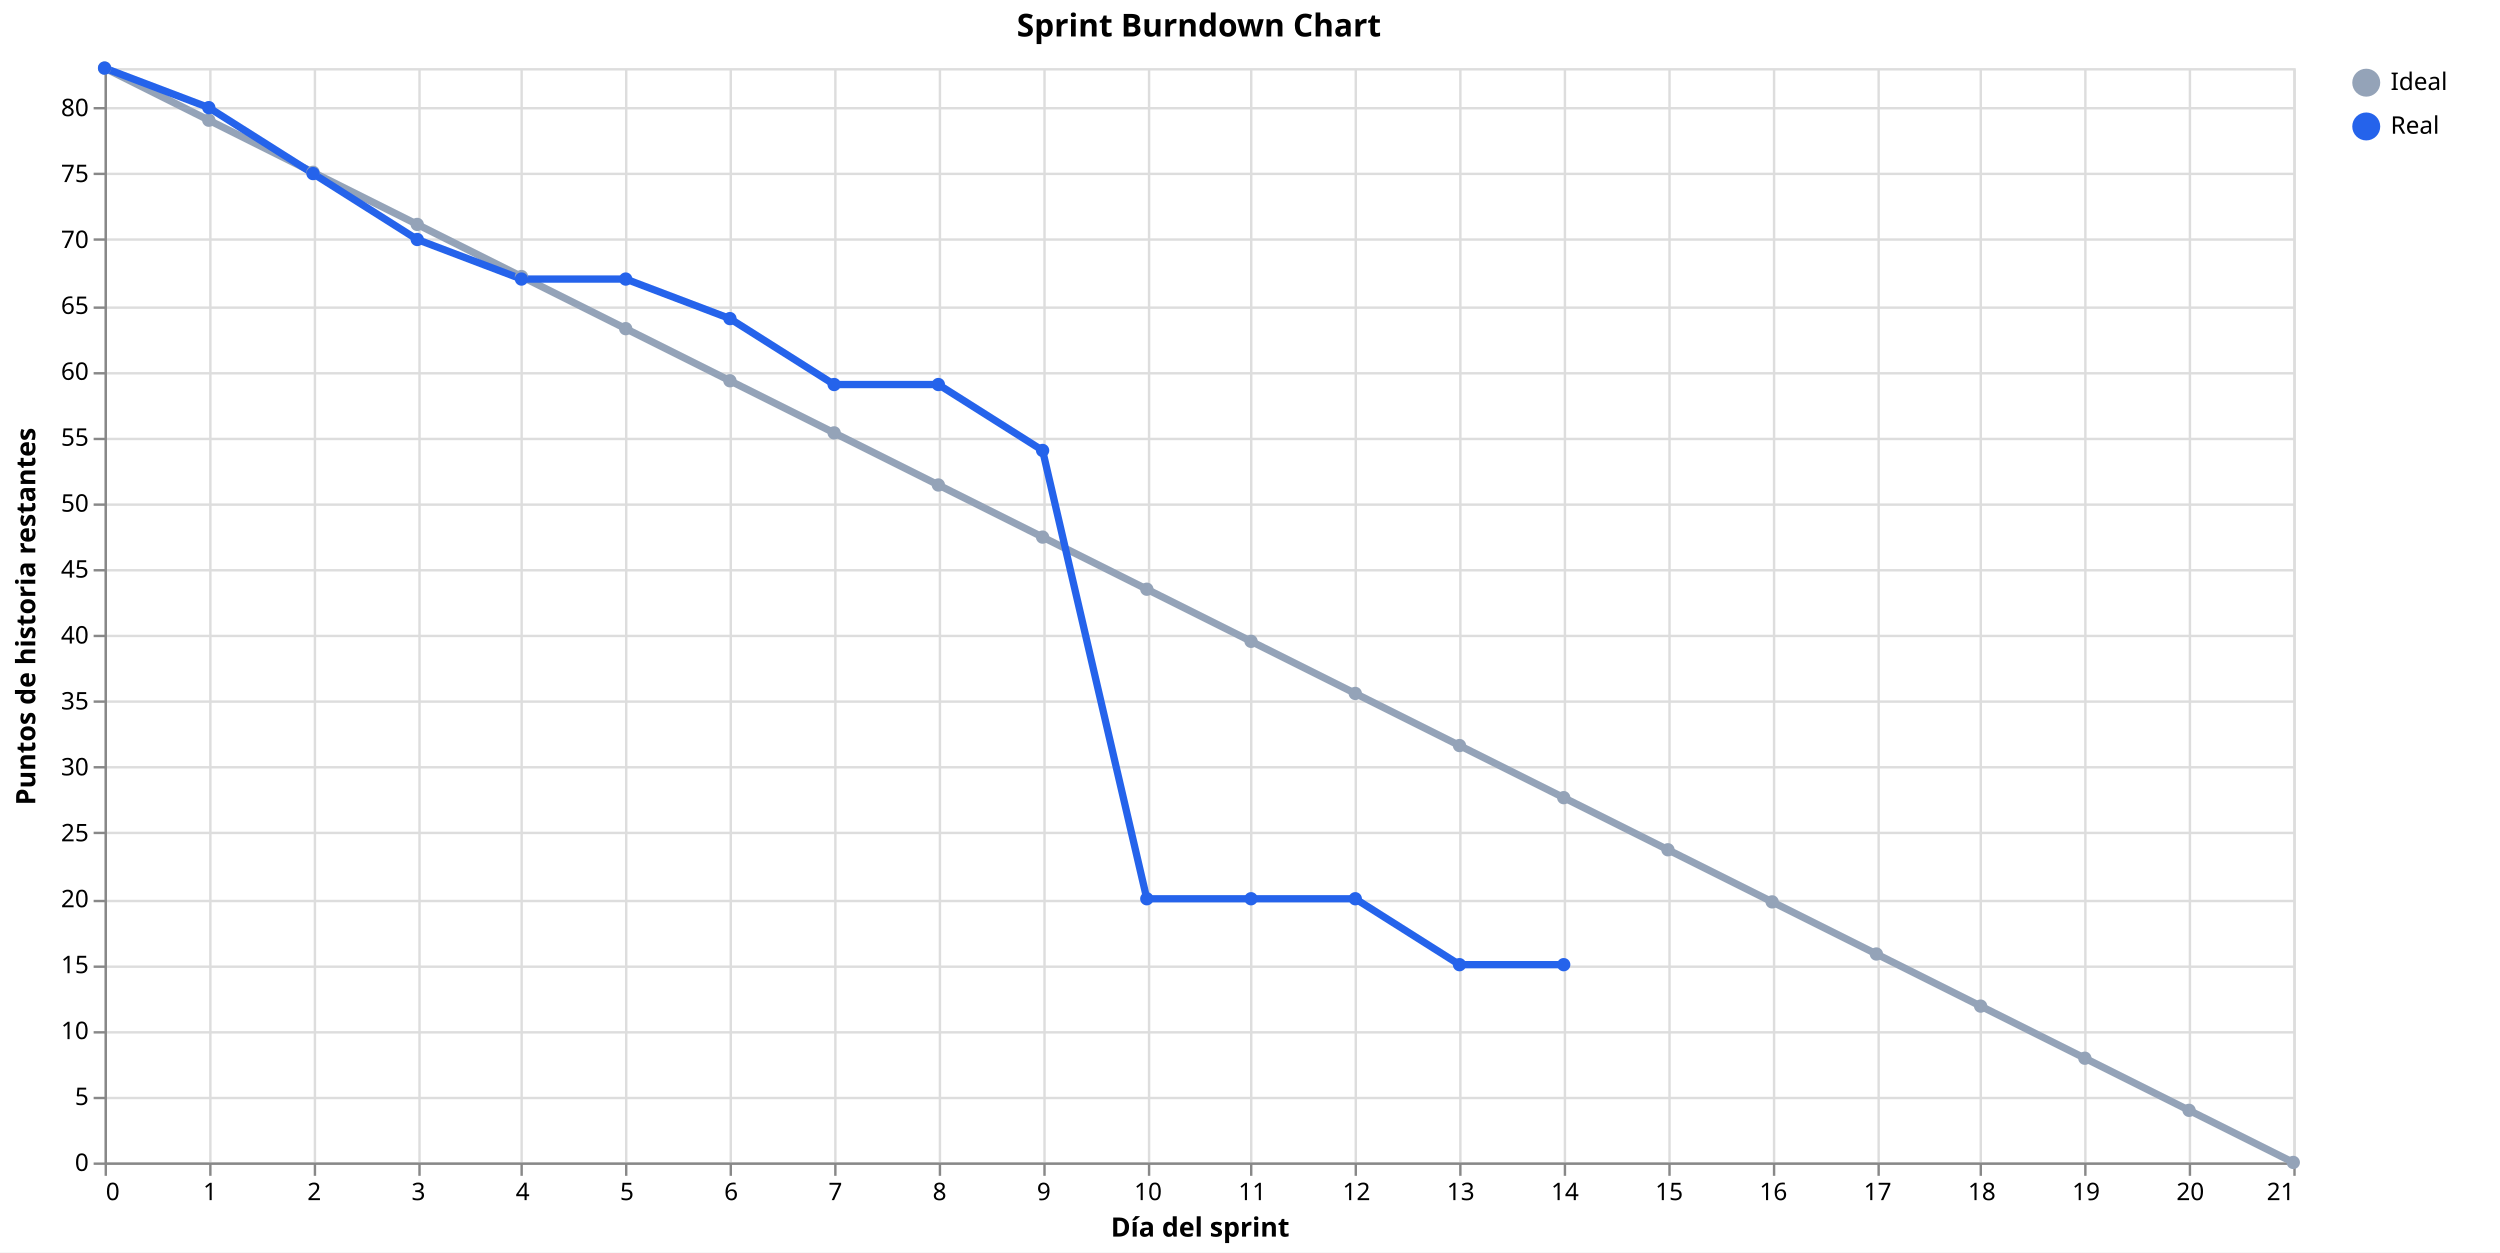
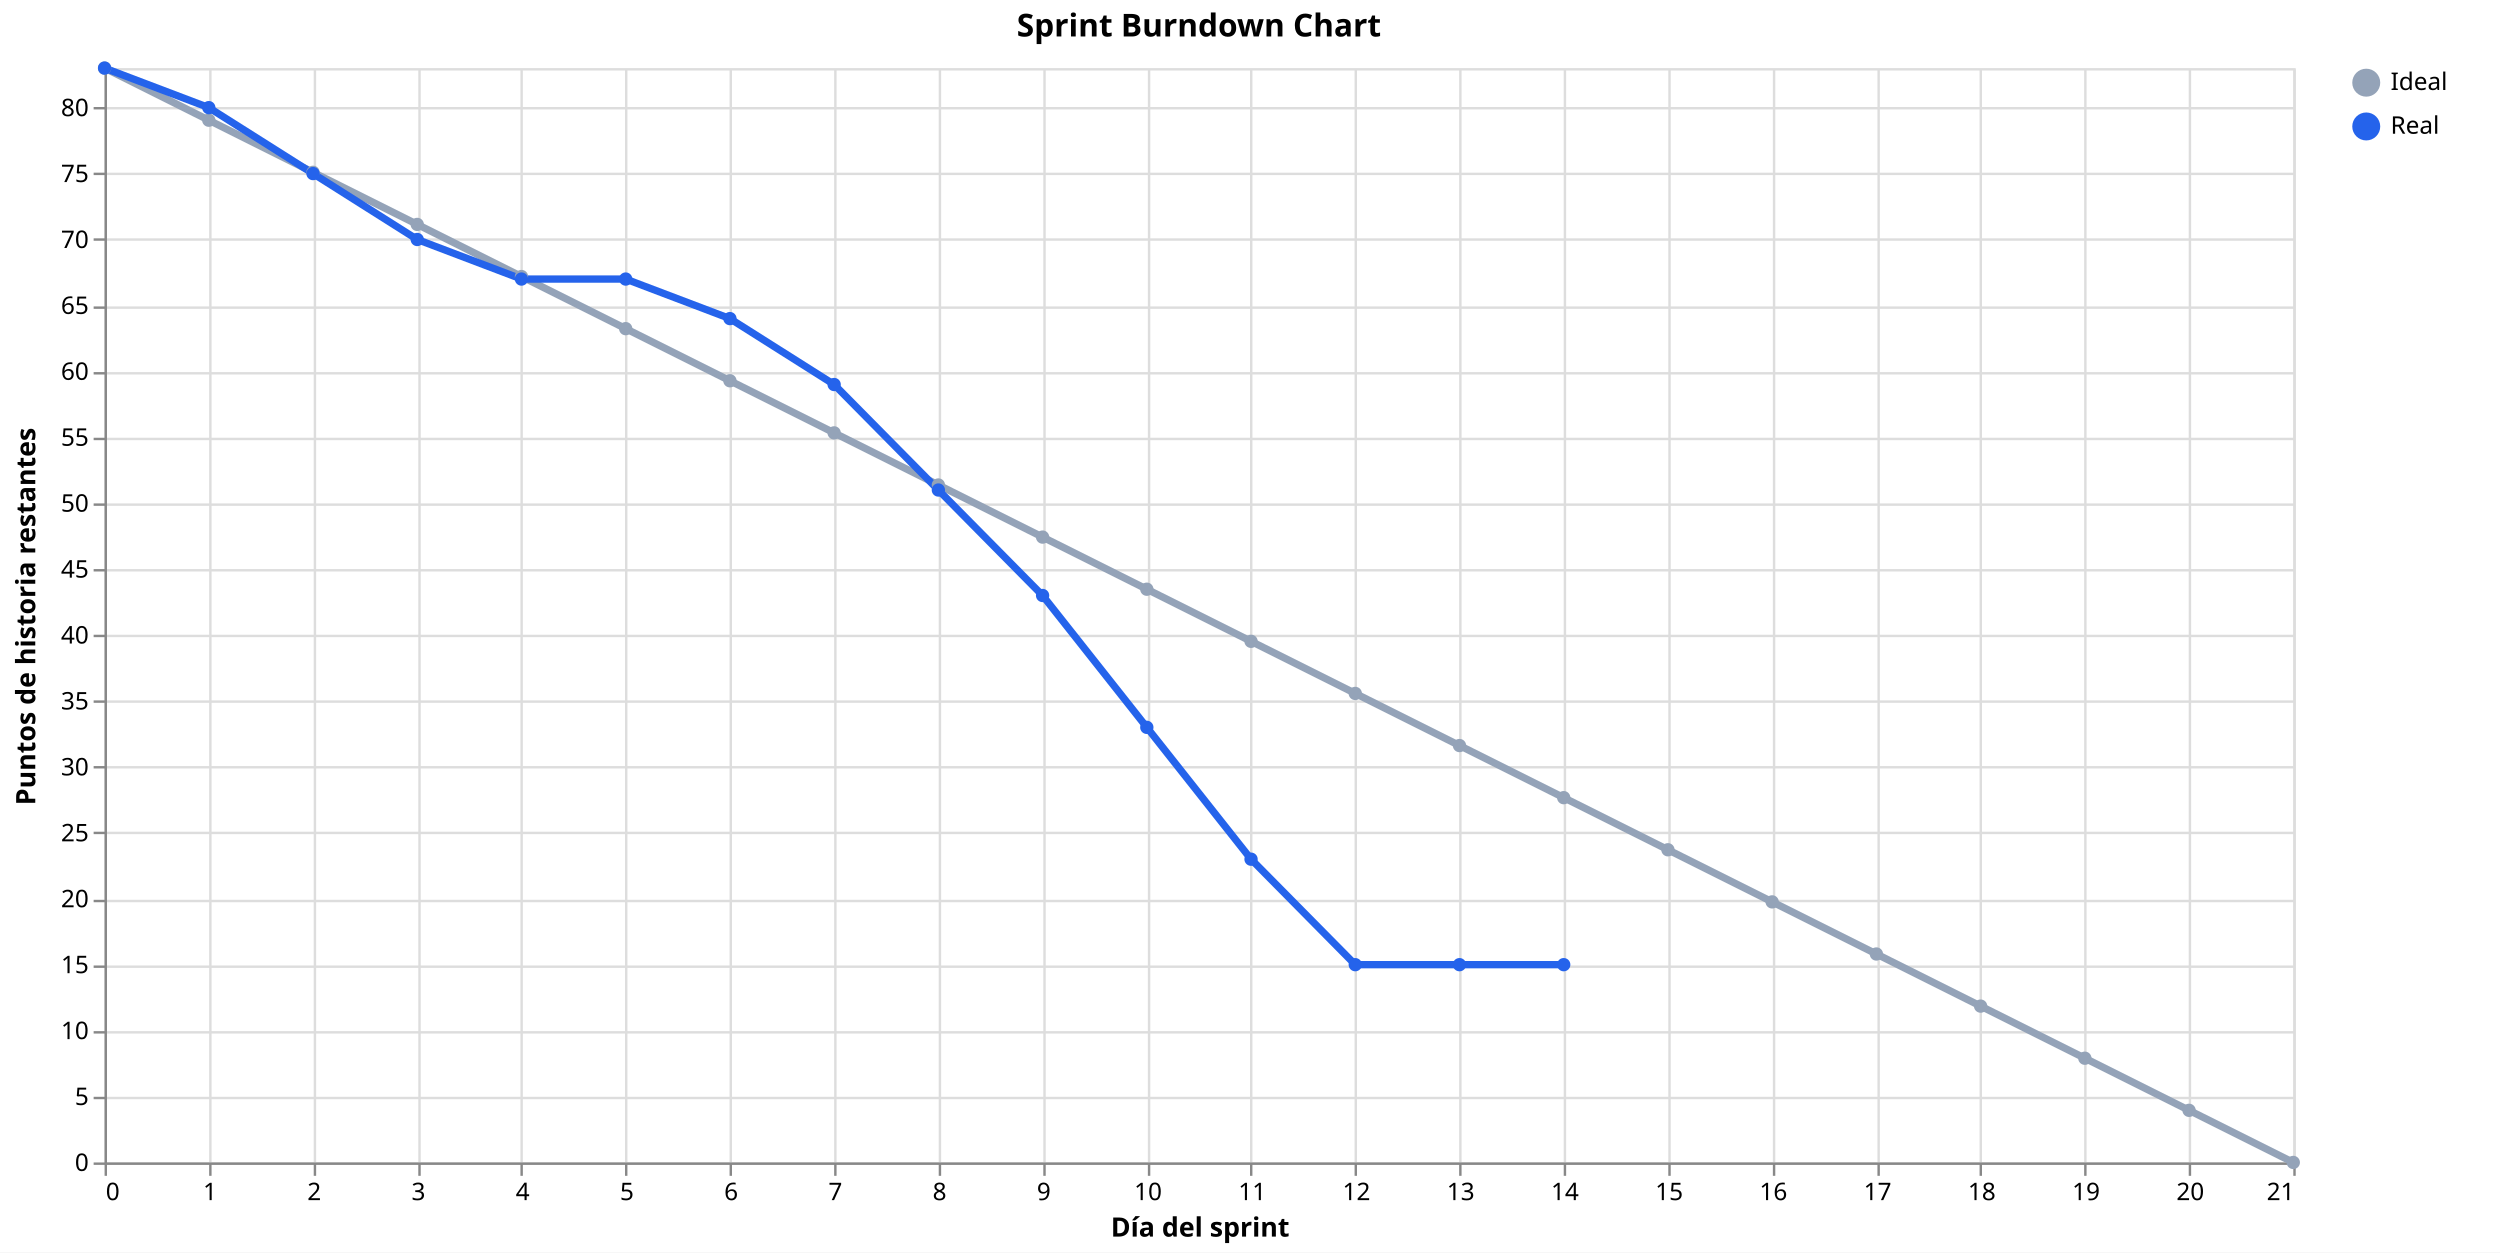
<svg xmlns="http://www.w3.org/2000/svg" version="1.1" class="marks" width="1028" height="515" viewBox="0 0 1028 515">
  <rect width="1028" height="515" fill="white" />
  <g fill="none" stroke-miterlimit="4" transform="translate(43,28)">
    <g class="mark-group role-frame root" role="graphics-object" aria-roledescription="group mark container">
      <g transform="translate(0,0)">
        <path class="background" aria-hidden="true" d="M0.5,0.5h900v450h-900Z" stroke="#ddd" />
        <g>
          <g class="mark-group role-axis" aria-hidden="true">
            <g transform="translate(0.5,450.5)">
              <path class="background" aria-hidden="true" d="M0,0h0v0h0Z" pointer-events="none" />
              <g>
                <g class="mark-rule role-axis-grid" pointer-events="none">
                  <line transform="translate(0,-450)" x2="0" y2="450" stroke="#ddd" stroke-width="1" opacity="1" />
                  <line transform="translate(43,-450)" x2="0" y2="450" stroke="#ddd" stroke-width="1" opacity="1" />
                  <line transform="translate(86,-450)" x2="0" y2="450" stroke="#ddd" stroke-width="1" opacity="1" />
                  <line transform="translate(129,-450)" x2="0" y2="450" stroke="#ddd" stroke-width="1" opacity="1" />
                  <line transform="translate(171,-450)" x2="0" y2="450" stroke="#ddd" stroke-width="1" opacity="1" />
                  <line transform="translate(214,-450)" x2="0" y2="450" stroke="#ddd" stroke-width="1" opacity="1" />
                  <line transform="translate(257,-450)" x2="0" y2="450" stroke="#ddd" stroke-width="1" opacity="1" />
                  <line transform="translate(300,-450)" x2="0" y2="450" stroke="#ddd" stroke-width="1" opacity="1" />
                  <line transform="translate(343,-450)" x2="0" y2="450" stroke="#ddd" stroke-width="1" opacity="1" />
                  <line transform="translate(386,-450)" x2="0" y2="450" stroke="#ddd" stroke-width="1" opacity="1" />
                  <line transform="translate(429,-450)" x2="0" y2="450" stroke="#ddd" stroke-width="1" opacity="1" />
                  <line transform="translate(471,-450)" x2="0" y2="450" stroke="#ddd" stroke-width="1" opacity="1" />
                  <line transform="translate(514,-450)" x2="0" y2="450" stroke="#ddd" stroke-width="1" opacity="1" />
                  <line transform="translate(557,-450)" x2="0" y2="450" stroke="#ddd" stroke-width="1" opacity="1" />
                  <line transform="translate(600,-450)" x2="0" y2="450" stroke="#ddd" stroke-width="1" opacity="1" />
                  <line transform="translate(643,-450)" x2="0" y2="450" stroke="#ddd" stroke-width="1" opacity="1" />
                  <line transform="translate(686,-450)" x2="0" y2="450" stroke="#ddd" stroke-width="1" opacity="1" />
                  <line transform="translate(729,-450)" x2="0" y2="450" stroke="#ddd" stroke-width="1" opacity="1" />
                  <line transform="translate(771,-450)" x2="0" y2="450" stroke="#ddd" stroke-width="1" opacity="1" />
                  <line transform="translate(814,-450)" x2="0" y2="450" stroke="#ddd" stroke-width="1" opacity="1" />
                  <line transform="translate(857,-450)" x2="0" y2="450" stroke="#ddd" stroke-width="1" opacity="1" />
                  <line transform="translate(900,-450)" x2="0" y2="450" stroke="#ddd" stroke-width="1" opacity="1" />
                </g>
              </g>
              <path class="foreground" aria-hidden="true" d="" pointer-events="none" display="none" />
            </g>
          </g>
          <g class="mark-group role-axis" aria-hidden="true">
            <g transform="translate(0.5,0.5)">
              <path class="background" aria-hidden="true" d="M0,0h0v0h0Z" pointer-events="none" />
              <g>
                <g class="mark-rule role-axis-grid" pointer-events="none">
                  <line transform="translate(0,450)" x2="900" y2="0" stroke="#ddd" stroke-width="1" opacity="1" />
                  <line transform="translate(0,423)" x2="900" y2="0" stroke="#ddd" stroke-width="1" opacity="1" />
                  <line transform="translate(0,396)" x2="900" y2="0" stroke="#ddd" stroke-width="1" opacity="1" />
                  <line transform="translate(0,369)" x2="900" y2="0" stroke="#ddd" stroke-width="1" opacity="1" />
                  <line transform="translate(0,342)" x2="900" y2="0" stroke="#ddd" stroke-width="1" opacity="1" />
                  <line transform="translate(0,314)" x2="900" y2="0" stroke="#ddd" stroke-width="1" opacity="1" />
                  <line transform="translate(0,287)" x2="900" y2="0" stroke="#ddd" stroke-width="1" opacity="1" />
                  <line transform="translate(0,260)" x2="900" y2="0" stroke="#ddd" stroke-width="1" opacity="1" />
                  <line transform="translate(0,233)" x2="900" y2="0" stroke="#ddd" stroke-width="1" opacity="1" />
                  <line transform="translate(0,206)" x2="900" y2="0" stroke="#ddd" stroke-width="1" opacity="1" />
                  <line transform="translate(0,179)" x2="900" y2="0" stroke="#ddd" stroke-width="1" opacity="1" />
                  <line transform="translate(0,152)" x2="900" y2="0" stroke="#ddd" stroke-width="1" opacity="1" />
                  <line transform="translate(0,125)" x2="900" y2="0" stroke="#ddd" stroke-width="1" opacity="1" />
                  <line transform="translate(0,98)" x2="900" y2="0" stroke="#ddd" stroke-width="1" opacity="1" />
                  <line transform="translate(0,70)" x2="900" y2="0" stroke="#ddd" stroke-width="1" opacity="1" />
                  <line transform="translate(0,43)" x2="900" y2="0" stroke="#ddd" stroke-width="1" opacity="1" />
                  <line transform="translate(0,16)" x2="900" y2="0" stroke="#ddd" stroke-width="1" opacity="1" />
                </g>
              </g>
              <path class="foreground" aria-hidden="true" d="" pointer-events="none" display="none" />
            </g>
          </g>
          <g class="mark-group role-axis" role="graphics-symbol" aria-roledescription="axis" aria-label="X-axis titled 'Día del sprint' for a linear scale with values from 0 to 21">
            <g transform="translate(0.5,450.5)">
              <path class="background" aria-hidden="true" d="M0,0h0v0h0Z" pointer-events="none" />
              <g>
                <g class="mark-rule role-axis-tick" pointer-events="none">
                  <line transform="translate(0,0)" x2="0" y2="5" stroke="#888" stroke-width="1" opacity="1" />
                  <line transform="translate(43,0)" x2="0" y2="5" stroke="#888" stroke-width="1" opacity="1" />
                  <line transform="translate(86,0)" x2="0" y2="5" stroke="#888" stroke-width="1" opacity="1" />
                  <line transform="translate(129,0)" x2="0" y2="5" stroke="#888" stroke-width="1" opacity="1" />
                  <line transform="translate(171,0)" x2="0" y2="5" stroke="#888" stroke-width="1" opacity="1" />
                  <line transform="translate(214,0)" x2="0" y2="5" stroke="#888" stroke-width="1" opacity="1" />
                  <line transform="translate(257,0)" x2="0" y2="5" stroke="#888" stroke-width="1" opacity="1" />
                  <line transform="translate(300,0)" x2="0" y2="5" stroke="#888" stroke-width="1" opacity="1" />
                  <line transform="translate(343,0)" x2="0" y2="5" stroke="#888" stroke-width="1" opacity="1" />
                  <line transform="translate(386,0)" x2="0" y2="5" stroke="#888" stroke-width="1" opacity="1" />
                  <line transform="translate(429,0)" x2="0" y2="5" stroke="#888" stroke-width="1" opacity="1" />
                  <line transform="translate(471,0)" x2="0" y2="5" stroke="#888" stroke-width="1" opacity="1" />
                  <line transform="translate(514,0)" x2="0" y2="5" stroke="#888" stroke-width="1" opacity="1" />
                  <line transform="translate(557,0)" x2="0" y2="5" stroke="#888" stroke-width="1" opacity="1" />
                  <line transform="translate(600,0)" x2="0" y2="5" stroke="#888" stroke-width="1" opacity="1" />
                  <line transform="translate(643,0)" x2="0" y2="5" stroke="#888" stroke-width="1" opacity="1" />
                  <line transform="translate(686,0)" x2="0" y2="5" stroke="#888" stroke-width="1" opacity="1" />
                  <line transform="translate(729,0)" x2="0" y2="5" stroke="#888" stroke-width="1" opacity="1" />
                  <line transform="translate(771,0)" x2="0" y2="5" stroke="#888" stroke-width="1" opacity="1" />
                  <line transform="translate(814,0)" x2="0" y2="5" stroke="#888" stroke-width="1" opacity="1" />
                  <line transform="translate(857,0)" x2="0" y2="5" stroke="#888" stroke-width="1" opacity="1" />
                  <line transform="translate(900,0)" x2="0" y2="5" stroke="#888" stroke-width="1" opacity="1" />
                </g>
                <g class="mark-text role-axis-label" pointer-events="none">
                  <text text-anchor="start" transform="translate(0,15)" font-family="sans-serif" font-size="10px" fill="#000" opacity="1">0</text>
                  <text text-anchor="middle" transform="translate(42.85714,15)" font-family="sans-serif" font-size="10px" fill="#000" opacity="1">1</text>
                  <text text-anchor="middle" transform="translate(85.71429,15)" font-family="sans-serif" font-size="10px" fill="#000" opacity="1">2</text>
                  <text text-anchor="middle" transform="translate(128.5714,15)" font-family="sans-serif" font-size="10px" fill="#000" opacity="1">3</text>
                  <text text-anchor="middle" transform="translate(171.4286,15)" font-family="sans-serif" font-size="10px" fill="#000" opacity="1">4</text>
                  <text text-anchor="middle" transform="translate(214.2857,15)" font-family="sans-serif" font-size="10px" fill="#000" opacity="1">5</text>
                  <text text-anchor="middle" transform="translate(257.1429,15)" font-family="sans-serif" font-size="10px" fill="#000" opacity="1">6</text>
                  <text text-anchor="middle" transform="translate(300,15)" font-family="sans-serif" font-size="10px" fill="#000" opacity="1">7</text>
                  <text text-anchor="middle" transform="translate(342.8571,15)" font-family="sans-serif" font-size="10px" fill="#000" opacity="1">8</text>
                  <text text-anchor="middle" transform="translate(385.7143,15)" font-family="sans-serif" font-size="10px" fill="#000" opacity="1">9</text>
                  <text text-anchor="middle" transform="translate(428.5714,15)" font-family="sans-serif" font-size="10px" fill="#000" opacity="1">10</text>
                  <text text-anchor="middle" transform="translate(471.4286,15)" font-family="sans-serif" font-size="10px" fill="#000" opacity="1">11</text>
                  <text text-anchor="middle" transform="translate(514.2857,15)" font-family="sans-serif" font-size="10px" fill="#000" opacity="1">12</text>
                  <text text-anchor="middle" transform="translate(557.1429,15)" font-family="sans-serif" font-size="10px" fill="#000" opacity="1">13</text>
                  <text text-anchor="middle" transform="translate(600,15)" font-family="sans-serif" font-size="10px" fill="#000" opacity="1">14</text>
                  <text text-anchor="middle" transform="translate(642.8571,15)" font-family="sans-serif" font-size="10px" fill="#000" opacity="1">15</text>
                  <text text-anchor="middle" transform="translate(685.7143,15)" font-family="sans-serif" font-size="10px" fill="#000" opacity="1">16</text>
                  <text text-anchor="middle" transform="translate(728.5714,15)" font-family="sans-serif" font-size="10px" fill="#000" opacity="1">17</text>
                  <text text-anchor="middle" transform="translate(771.4286,15)" font-family="sans-serif" font-size="10px" fill="#000" opacity="1">18</text>
                  <text text-anchor="middle" transform="translate(814.2857,15)" font-family="sans-serif" font-size="10px" fill="#000" opacity="1">19</text>
                  <text text-anchor="middle" transform="translate(857.1429,15)" font-family="sans-serif" font-size="10px" fill="#000" opacity="1">20</text>
                  <text text-anchor="end" transform="translate(900,15)" font-family="sans-serif" font-size="10px" fill="#000" opacity="1">21</text>
                </g>
                <g class="mark-rule role-axis-domain" pointer-events="none">
                  <line transform="translate(0,0)" x2="900" y2="0" stroke="#888" stroke-width="1" opacity="1" />
                </g>
                <g class="mark-text role-axis-title" pointer-events="none">
                  <text text-anchor="middle" transform="translate(450,30)" font-family="sans-serif" font-size="11px" font-weight="bold" fill="#000" opacity="1">Día del sprint</text>
                </g>
              </g>
              <path class="foreground" aria-hidden="true" d="" pointer-events="none" display="none" />
            </g>
          </g>
          <g class="mark-group role-axis" role="graphics-symbol" aria-roledescription="axis" aria-label="Y-axis titled 'Puntos de historia restantes' for a linear scale with values from 0 to 83">
            <g transform="translate(0.5,0.5)">
              <path class="background" aria-hidden="true" d="M0,0h0v0h0Z" pointer-events="none" />
              <g>
                <g class="mark-rule role-axis-tick" pointer-events="none">
                  <line transform="translate(0,450)" x2="-5" y2="0" stroke="#888" stroke-width="1" opacity="1" />
                  <line transform="translate(0,423)" x2="-5" y2="0" stroke="#888" stroke-width="1" opacity="1" />
                  <line transform="translate(0,396)" x2="-5" y2="0" stroke="#888" stroke-width="1" opacity="1" />
                  <line transform="translate(0,369)" x2="-5" y2="0" stroke="#888" stroke-width="1" opacity="1" />
                  <line transform="translate(0,342)" x2="-5" y2="0" stroke="#888" stroke-width="1" opacity="1" />
                  <line transform="translate(0,314)" x2="-5" y2="0" stroke="#888" stroke-width="1" opacity="1" />
                  <line transform="translate(0,287)" x2="-5" y2="0" stroke="#888" stroke-width="1" opacity="1" />
                  <line transform="translate(0,260)" x2="-5" y2="0" stroke="#888" stroke-width="1" opacity="1" />
                  <line transform="translate(0,233)" x2="-5" y2="0" stroke="#888" stroke-width="1" opacity="1" />
                  <line transform="translate(0,206)" x2="-5" y2="0" stroke="#888" stroke-width="1" opacity="1" />
                  <line transform="translate(0,179)" x2="-5" y2="0" stroke="#888" stroke-width="1" opacity="1" />
                  <line transform="translate(0,152)" x2="-5" y2="0" stroke="#888" stroke-width="1" opacity="1" />
                  <line transform="translate(0,125)" x2="-5" y2="0" stroke="#888" stroke-width="1" opacity="1" />
                  <line transform="translate(0,98)" x2="-5" y2="0" stroke="#888" stroke-width="1" opacity="1" />
                  <line transform="translate(0,70)" x2="-5" y2="0" stroke="#888" stroke-width="1" opacity="1" />
                  <line transform="translate(0,43)" x2="-5" y2="0" stroke="#888" stroke-width="1" opacity="1" />
                  <line transform="translate(0,16)" x2="-5" y2="0" stroke="#888" stroke-width="1" opacity="1" />
                </g>
                <g class="mark-text role-axis-label" pointer-events="none">
                  <text text-anchor="end" transform="translate(-7,453)" font-family="sans-serif" font-size="10px" fill="#000" opacity="1">0</text>
                  <text text-anchor="end" transform="translate(-7,425.8916)" font-family="sans-serif" font-size="10px" fill="#000" opacity="1">5</text>
                  <text text-anchor="end" transform="translate(-7,398.7831)" font-family="sans-serif" font-size="10px" fill="#000" opacity="1">10</text>
                  <text text-anchor="end" transform="translate(-7,371.6747)" font-family="sans-serif" font-size="10px" fill="#000" opacity="1">15</text>
                  <text text-anchor="end" transform="translate(-7,344.5663)" font-family="sans-serif" font-size="10px" fill="#000" opacity="1">20</text>
                  <text text-anchor="end" transform="translate(-7,317.4578)" font-family="sans-serif" font-size="10px" fill="#000" opacity="1">25</text>
                  <text text-anchor="end" transform="translate(-7,290.3494)" font-family="sans-serif" font-size="10px" fill="#000" opacity="1">30</text>
                  <text text-anchor="end" transform="translate(-7,263.241)" font-family="sans-serif" font-size="10px" fill="#000" opacity="1">35</text>
                  <text text-anchor="end" transform="translate(-7,236.1325)" font-family="sans-serif" font-size="10px" fill="#000" opacity="1">40</text>
                  <text text-anchor="end" transform="translate(-7,209.0241)" font-family="sans-serif" font-size="10px" fill="#000" opacity="1">45</text>
                  <text text-anchor="end" transform="translate(-7,181.9157)" font-family="sans-serif" font-size="10px" fill="#000" opacity="1">50</text>
                  <text text-anchor="end" transform="translate(-7,154.8072)" font-family="sans-serif" font-size="10px" fill="#000" opacity="1">55</text>
                  <text text-anchor="end" transform="translate(-7,127.6988)" font-family="sans-serif" font-size="10px" fill="#000" opacity="1">60</text>
                  <text text-anchor="end" transform="translate(-7,100.5904)" font-family="sans-serif" font-size="10px" fill="#000" opacity="1">65</text>
                  <text text-anchor="end" transform="translate(-7,73.48193)" font-family="sans-serif" font-size="10px" fill="#000" opacity="1">70</text>
                  <text text-anchor="end" transform="translate(-7,46.37349)" font-family="sans-serif" font-size="10px" fill="#000" opacity="1">75</text>
                  <text text-anchor="end" transform="translate(-7,19.26506)" font-family="sans-serif" font-size="10px" fill="#000" opacity="1">80</text>
                </g>
                <g class="mark-rule role-axis-domain" pointer-events="none">
                  <line transform="translate(0,450)" x2="0" y2="-450" stroke="#888" stroke-width="1" opacity="1" />
                </g>
                <g class="mark-text role-axis-title" pointer-events="none">
                  <text text-anchor="middle" transform="translate(-27,225) rotate(-90) translate(0,-2)" font-family="sans-serif" font-size="11px" font-weight="bold" fill="#000" opacity="1">Puntos de historia restantes</text>
                </g>
              </g>
              <path class="foreground" aria-hidden="true" d="" pointer-events="none" display="none" />
            </g>
          </g>
          <g class="mark-group role-scope layer_0_pathgroup" role="graphics-object" aria-roledescription="group mark container">
            <g transform="translate(0,0)">
              <path class="background" aria-hidden="true" d="M0,0h900v450h-900Z" />
              <g>
                <g class="mark-line role-mark layer_0_marks" role="graphics-object" aria-roledescription="line mark container">
                  <path aria-label="Día del sprint: 0; Puntos de historia restantes: 83; type: Ideal" role="graphics-symbol" aria-roledescription="line mark" d="M0,0L42.857,21.429L85.714,42.857L128.571,64.286L171.429,85.714L214.286,107.143L257.143,128.571L300,150L342.857,171.429L385.714,192.857L428.571,214.286L471.429,235.714L514.286,257.143L557.143,278.571L600,300L642.857,321.429L685.714,342.857L728.571,364.286L771.429,385.714L814.286,407.143L857.143,428.571L900,450" stroke="#94A3B8" stroke-width="3" />
                </g>
              </g>
              <path class="foreground" aria-hidden="true" d="" display="none" />
            </g>
            <g transform="translate(0,0)">
              <path class="background" aria-hidden="true" d="M0,0h900v450h-900Z" />
              <g>
                <g class="mark-line role-mark layer_0_marks" role="graphics-object" aria-roledescription="line mark container">
-                   <path aria-label="Día del sprint: 0; Puntos de historia restantes: 83; type: Real" role="graphics-symbol" aria-roledescription="line mark" d="M0,0L42.857,16.265L85.714,43.373L128.571,70.482L171.429,86.747L214.286,86.747L257.143,103.012L300,130.12L342.857,130.12L385.714,157.229L428.571,341.566L471.429,341.566L514.286,341.566L557.143,368.675L600,368.675" stroke="#2563EB" stroke-width="3" />
+                   <path aria-label="Día del sprint: 0; Puntos de historia restantes: 83; type: Real" role="graphics-symbol" aria-roledescription="line mark" d="M0,0L42.857,16.265L85.714,43.373L128.571,70.482L171.429,86.747L214.286,86.747L257.143,103.012L300,130.12L342.857,173.494L385.714,216.867L428.571,271.084L471.429,325.301L514.286,368.675L557.143,368.675L600,368.675" stroke="#2563EB" stroke-width="3" />
                </g>
              </g>
              <path class="foreground" aria-hidden="true" d="" display="none" />
            </g>
          </g>
          <g class="mark-symbol role-mark layer_1_marks" role="graphics-object" aria-roledescription="symbol mark container">
            <path aria-label="Día del sprint: 0; Puntos de historia restantes: 83; type: Ideal" role="graphics-symbol" aria-roledescription="point" transform="translate(0,0)" d="M2.739,0A2.739,2.739,0,1,1,-2.739,0A2.739,2.739,0,1,1,2.739,0" fill="#94A3B8" stroke-width="2" opacity="1" />
            <path aria-label="Día del sprint: 1; Puntos de historia restantes: 79.0476190476; type: Ideal" role="graphics-symbol" aria-roledescription="point" transform="translate(42.85714,21.42857)" d="M2.739,0A2.739,2.739,0,1,1,-2.739,0A2.739,2.739,0,1,1,2.739,0" fill="#94A3B8" stroke-width="2" opacity="1" />
            <path aria-label="Día del sprint: 2; Puntos de historia restantes: 75.0952380952; type: Ideal" role="graphics-symbol" aria-roledescription="point" transform="translate(85.71429,42.85714)" d="M2.739,0A2.739,2.739,0,1,1,-2.739,0A2.739,2.739,0,1,1,2.739,0" fill="#94A3B8" stroke-width="2" opacity="1" />
            <path aria-label="Día del sprint: 3; Puntos de historia restantes: 71.1428571429; type: Ideal" role="graphics-symbol" aria-roledescription="point" transform="translate(128.5714,64.28571)" d="M2.739,0A2.739,2.739,0,1,1,-2.739,0A2.739,2.739,0,1,1,2.739,0" fill="#94A3B8" stroke-width="2" opacity="1" />
            <path aria-label="Día del sprint: 4; Puntos de historia restantes: 67.1904761905; type: Ideal" role="graphics-symbol" aria-roledescription="point" transform="translate(171.4286,85.71429)" d="M2.739,0A2.739,2.739,0,1,1,-2.739,0A2.739,2.739,0,1,1,2.739,0" fill="#94A3B8" stroke-width="2" opacity="1" />
            <path aria-label="Día del sprint: 5; Puntos de historia restantes: 63.2380952381; type: Ideal" role="graphics-symbol" aria-roledescription="point" transform="translate(214.2857,107.1429)" d="M2.739,0A2.739,2.739,0,1,1,-2.739,0A2.739,2.739,0,1,1,2.739,0" fill="#94A3B8" stroke-width="2" opacity="1" />
            <path aria-label="Día del sprint: 6; Puntos de historia restantes: 59.2857142857; type: Ideal" role="graphics-symbol" aria-roledescription="point" transform="translate(257.1429,128.5714)" d="M2.739,0A2.739,2.739,0,1,1,-2.739,0A2.739,2.739,0,1,1,2.739,0" fill="#94A3B8" stroke-width="2" opacity="1" />
            <path aria-label="Día del sprint: 7; Puntos de historia restantes: 55.3333333333; type: Ideal" role="graphics-symbol" aria-roledescription="point" transform="translate(300,150)" d="M2.739,0A2.739,2.739,0,1,1,-2.739,0A2.739,2.739,0,1,1,2.739,0" fill="#94A3B8" stroke-width="2" opacity="1" />
            <path aria-label="Día del sprint: 8; Puntos de historia restantes: 51.380952381; type: Ideal" role="graphics-symbol" aria-roledescription="point" transform="translate(342.8571,171.4286)" d="M2.739,0A2.739,2.739,0,1,1,-2.739,0A2.739,2.739,0,1,1,2.739,0" fill="#94A3B8" stroke-width="2" opacity="1" />
            <path aria-label="Día del sprint: 9; Puntos de historia restantes: 47.4285714286; type: Ideal" role="graphics-symbol" aria-roledescription="point" transform="translate(385.7143,192.8571)" d="M2.739,0A2.739,2.739,0,1,1,-2.739,0A2.739,2.739,0,1,1,2.739,0" fill="#94A3B8" stroke-width="2" opacity="1" />
            <path aria-label="Día del sprint: 10; Puntos de historia restantes: 43.4761904762; type: Ideal" role="graphics-symbol" aria-roledescription="point" transform="translate(428.5714,214.2857)" d="M2.739,0A2.739,2.739,0,1,1,-2.739,0A2.739,2.739,0,1,1,2.739,0" fill="#94A3B8" stroke-width="2" opacity="1" />
            <path aria-label="Día del sprint: 11; Puntos de historia restantes: 39.5238095238; type: Ideal" role="graphics-symbol" aria-roledescription="point" transform="translate(471.4286,235.7143)" d="M2.739,0A2.739,2.739,0,1,1,-2.739,0A2.739,2.739,0,1,1,2.739,0" fill="#94A3B8" stroke-width="2" opacity="1" />
            <path aria-label="Día del sprint: 12; Puntos de historia restantes: 35.5714285714; type: Ideal" role="graphics-symbol" aria-roledescription="point" transform="translate(514.2857,257.1429)" d="M2.739,0A2.739,2.739,0,1,1,-2.739,0A2.739,2.739,0,1,1,2.739,0" fill="#94A3B8" stroke-width="2" opacity="1" />
            <path aria-label="Día del sprint: 13; Puntos de historia restantes: 31.619047619; type: Ideal" role="graphics-symbol" aria-roledescription="point" transform="translate(557.1429,278.5714)" d="M2.739,0A2.739,2.739,0,1,1,-2.739,0A2.739,2.739,0,1,1,2.739,0" fill="#94A3B8" stroke-width="2" opacity="1" />
            <path aria-label="Día del sprint: 14; Puntos de historia restantes: 27.6666666667; type: Ideal" role="graphics-symbol" aria-roledescription="point" transform="translate(600,300)" d="M2.739,0A2.739,2.739,0,1,1,-2.739,0A2.739,2.739,0,1,1,2.739,0" fill="#94A3B8" stroke-width="2" opacity="1" />
            <path aria-label="Día del sprint: 15; Puntos de historia restantes: 23.7142857143; type: Ideal" role="graphics-symbol" aria-roledescription="point" transform="translate(642.8571,321.4286)" d="M2.739,0A2.739,2.739,0,1,1,-2.739,0A2.739,2.739,0,1,1,2.739,0" fill="#94A3B8" stroke-width="2" opacity="1" />
            <path aria-label="Día del sprint: 16; Puntos de historia restantes: 19.7619047619; type: Ideal" role="graphics-symbol" aria-roledescription="point" transform="translate(685.7143,342.8571)" d="M2.739,0A2.739,2.739,0,1,1,-2.739,0A2.739,2.739,0,1,1,2.739,0" fill="#94A3B8" stroke-width="2" opacity="1" />
            <path aria-label="Día del sprint: 17; Puntos de historia restantes: 15.8095238095; type: Ideal" role="graphics-symbol" aria-roledescription="point" transform="translate(728.5714,364.2857)" d="M2.739,0A2.739,2.739,0,1,1,-2.739,0A2.739,2.739,0,1,1,2.739,0" fill="#94A3B8" stroke-width="2" opacity="1" />
            <path aria-label="Día del sprint: 18; Puntos de historia restantes: 11.8571428571; type: Ideal" role="graphics-symbol" aria-roledescription="point" transform="translate(771.4286,385.7143)" d="M2.739,0A2.739,2.739,0,1,1,-2.739,0A2.739,2.739,0,1,1,2.739,0" fill="#94A3B8" stroke-width="2" opacity="1" />
            <path aria-label="Día del sprint: 19; Puntos de historia restantes: 7.90476190476; type: Ideal" role="graphics-symbol" aria-roledescription="point" transform="translate(814.2857,407.1429)" d="M2.739,0A2.739,2.739,0,1,1,-2.739,0A2.739,2.739,0,1,1,2.739,0" fill="#94A3B8" stroke-width="2" opacity="1" />
            <path aria-label="Día del sprint: 20; Puntos de historia restantes: 3.95238095238; type: Ideal" role="graphics-symbol" aria-roledescription="point" transform="translate(857.1429,428.5714)" d="M2.739,0A2.739,2.739,0,1,1,-2.739,0A2.739,2.739,0,1,1,2.739,0" fill="#94A3B8" stroke-width="2" opacity="1" />
            <path aria-label="Día del sprint: 21; Puntos de historia restantes: 0; type: Ideal" role="graphics-symbol" aria-roledescription="point" transform="translate(900,450)" d="M2.739,0A2.739,2.739,0,1,1,-2.739,0A2.739,2.739,0,1,1,2.739,0" fill="#94A3B8" stroke-width="2" opacity="1" />
            <path aria-label="Día del sprint: 0; Puntos de historia restantes: 83; type: Real" role="graphics-symbol" aria-roledescription="point" transform="translate(0,0)" d="M2.739,0A2.739,2.739,0,1,1,-2.739,0A2.739,2.739,0,1,1,2.739,0" fill="#2563EB" stroke-width="2" opacity="1" />
            <path aria-label="Día del sprint: 1; Puntos de historia restantes: 80; type: Real" role="graphics-symbol" aria-roledescription="point" transform="translate(42.85714,16.26506)" d="M2.739,0A2.739,2.739,0,1,1,-2.739,0A2.739,2.739,0,1,1,2.739,0" fill="#2563EB" stroke-width="2" opacity="1" />
            <path aria-label="Día del sprint: 2; Puntos de historia restantes: 75; type: Real" role="graphics-symbol" aria-roledescription="point" transform="translate(85.71429,43.37349)" d="M2.739,0A2.739,2.739,0,1,1,-2.739,0A2.739,2.739,0,1,1,2.739,0" fill="#2563EB" stroke-width="2" opacity="1" />
            <path aria-label="Día del sprint: 3; Puntos de historia restantes: 70; type: Real" role="graphics-symbol" aria-roledescription="point" transform="translate(128.5714,70.48193)" d="M2.739,0A2.739,2.739,0,1,1,-2.739,0A2.739,2.739,0,1,1,2.739,0" fill="#2563EB" stroke-width="2" opacity="1" />
            <path aria-label="Día del sprint: 4; Puntos de historia restantes: 67; type: Real" role="graphics-symbol" aria-roledescription="point" transform="translate(171.4286,86.74699)" d="M2.739,0A2.739,2.739,0,1,1,-2.739,0A2.739,2.739,0,1,1,2.739,0" fill="#2563EB" stroke-width="2" opacity="1" />
            <path aria-label="Día del sprint: 5; Puntos de historia restantes: 67; type: Real" role="graphics-symbol" aria-roledescription="point" transform="translate(214.2857,86.74699)" d="M2.739,0A2.739,2.739,0,1,1,-2.739,0A2.739,2.739,0,1,1,2.739,0" fill="#2563EB" stroke-width="2" opacity="1" />
            <path aria-label="Día del sprint: 6; Puntos de historia restantes: 64; type: Real" role="graphics-symbol" aria-roledescription="point" transform="translate(257.1429,103.012)" d="M2.739,0A2.739,2.739,0,1,1,-2.739,0A2.739,2.739,0,1,1,2.739,0" fill="#2563EB" stroke-width="2" opacity="1" />
            <path aria-label="Día del sprint: 7; Puntos de historia restantes: 59; type: Real" role="graphics-symbol" aria-roledescription="point" transform="translate(300,130.1205)" d="M2.739,0A2.739,2.739,0,1,1,-2.739,0A2.739,2.739,0,1,1,2.739,0" fill="#2563EB" stroke-width="2" opacity="1" />
-             <path aria-label="Día del sprint: 8; Puntos de historia restantes: 59; type: Real" role="graphics-symbol" aria-roledescription="point" transform="translate(342.8571,130.1205)" d="M2.739,0A2.739,2.739,0,1,1,-2.739,0A2.739,2.739,0,1,1,2.739,0" fill="#2563EB" stroke-width="2" opacity="1" />
-             <path aria-label="Día del sprint: 9; Puntos de historia restantes: 54; type: Real" role="graphics-symbol" aria-roledescription="point" transform="translate(385.7143,157.2289)" d="M2.739,0A2.739,2.739,0,1,1,-2.739,0A2.739,2.739,0,1,1,2.739,0" fill="#2563EB" stroke-width="2" opacity="1" />
-             <path aria-label="Día del sprint: 10; Puntos de historia restantes: 20; type: Real" role="graphics-symbol" aria-roledescription="point" transform="translate(428.5714,341.5663)" d="M2.739,0A2.739,2.739,0,1,1,-2.739,0A2.739,2.739,0,1,1,2.739,0" fill="#2563EB" stroke-width="2" opacity="1" />
-             <path aria-label="Día del sprint: 11; Puntos de historia restantes: 20; type: Real" role="graphics-symbol" aria-roledescription="point" transform="translate(471.4286,341.5663)" d="M2.739,0A2.739,2.739,0,1,1,-2.739,0A2.739,2.739,0,1,1,2.739,0" fill="#2563EB" stroke-width="2" opacity="1" />
-             <path aria-label="Día del sprint: 12; Puntos de historia restantes: 20; type: Real" role="graphics-symbol" aria-roledescription="point" transform="translate(514.2857,341.5663)" d="M2.739,0A2.739,2.739,0,1,1,-2.739,0A2.739,2.739,0,1,1,2.739,0" fill="#2563EB" stroke-width="2" opacity="1" />
+             <path aria-label="Día del sprint: 8; Puntos de historia restantes: 51; type: Real" role="graphics-symbol" aria-roledescription="point" transform="translate(342.8571,173.494)" d="M2.739,0A2.739,2.739,0,1,1,-2.739,0A2.739,2.739,0,1,1,2.739,0" fill="#2563EB" stroke-width="2" opacity="1" />
+             <path aria-label="Día del sprint: 9; Puntos de historia restantes: 43; type: Real" role="graphics-symbol" aria-roledescription="point" transform="translate(385.7143,216.8675)" d="M2.739,0A2.739,2.739,0,1,1,-2.739,0A2.739,2.739,0,1,1,2.739,0" fill="#2563EB" stroke-width="2" opacity="1" />
+             <path aria-label="Día del sprint: 10; Puntos de historia restantes: 33; type: Real" role="graphics-symbol" aria-roledescription="point" transform="translate(428.5714,271.0843)" d="M2.739,0A2.739,2.739,0,1,1,-2.739,0A2.739,2.739,0,1,1,2.739,0" fill="#2563EB" stroke-width="2" opacity="1" />
+             <path aria-label="Día del sprint: 11; Puntos de historia restantes: 23; type: Real" role="graphics-symbol" aria-roledescription="point" transform="translate(471.4286,325.3012)" d="M2.739,0A2.739,2.739,0,1,1,-2.739,0A2.739,2.739,0,1,1,2.739,0" fill="#2563EB" stroke-width="2" opacity="1" />
+             <path aria-label="Día del sprint: 12; Puntos de historia restantes: 15; type: Real" role="graphics-symbol" aria-roledescription="point" transform="translate(514.2857,368.6747)" d="M2.739,0A2.739,2.739,0,1,1,-2.739,0A2.739,2.739,0,1,1,2.739,0" fill="#2563EB" stroke-width="2" opacity="1" />
            <path aria-label="Día del sprint: 13; Puntos de historia restantes: 15; type: Real" role="graphics-symbol" aria-roledescription="point" transform="translate(557.1429,368.6747)" d="M2.739,0A2.739,2.739,0,1,1,-2.739,0A2.739,2.739,0,1,1,2.739,0" fill="#2563EB" stroke-width="2" opacity="1" />
            <path aria-label="Día del sprint: 14; Puntos de historia restantes: 15; type: Real" role="graphics-symbol" aria-roledescription="point" transform="translate(600,368.6747)" d="M2.739,0A2.739,2.739,0,1,1,-2.739,0A2.739,2.739,0,1,1,2.739,0" fill="#2563EB" stroke-width="2" opacity="1" />
          </g>
          <g class="mark-group role-legend" role="graphics-symbol" aria-roledescription="legend" aria-label="Symbol legend for fill color and stroke color with 2 values: Ideal, Real">
            <g transform="translate(924,0)">
              <path class="background" aria-hidden="true" d="M0,0h56v32h-56Z" pointer-events="none" />
              <g>
                <g class="mark-group role-legend-entry">
                  <g transform="translate(0,0)">
                    <path class="background" aria-hidden="true" d="M0,0h0v0h0Z" pointer-events="none" />
                    <g>
                      <g class="mark-group role-scope" role="graphics-object" aria-roledescription="group mark container">
                        <g transform="translate(0,0)">
                          <path class="background" aria-hidden="true" d="M0,0h56v14h-56Z" pointer-events="none" opacity="1" />
                          <g>
                            <g class="mark-symbol role-legend-symbol" pointer-events="none">
                              <path transform="translate(6,6)" d="M5,0A5,5,0,1,1,-5,0A5,5,0,1,1,5,0" fill="#94A3B8" stroke="#94A3B8" stroke-width="1.5" opacity="1" />
                            </g>
                            <g class="mark-text role-legend-label" pointer-events="none">
                              <text text-anchor="start" transform="translate(16,9)" font-family="sans-serif" font-size="10px" fill="#000" opacity="1">Ideal</text>
                            </g>
                          </g>
                          <path class="foreground" aria-hidden="true" d="" pointer-events="none" display="none" />
                        </g>
                        <g transform="translate(0,18)">
                          <path class="background" aria-hidden="true" d="M0,0h56v14h-56Z" pointer-events="none" opacity="1" />
                          <g>
                            <g class="mark-symbol role-legend-symbol" pointer-events="none">
                              <path transform="translate(6,6)" d="M5,0A5,5,0,1,1,-5,0A5,5,0,1,1,5,0" fill="#2563EB" stroke="#2563EB" stroke-width="1.5" opacity="1" />
                            </g>
                            <g class="mark-text role-legend-label" pointer-events="none">
                              <text text-anchor="start" transform="translate(16,9)" font-family="sans-serif" font-size="10px" fill="#000" opacity="1">Real</text>
                            </g>
                          </g>
                          <path class="foreground" aria-hidden="true" d="" pointer-events="none" display="none" />
                        </g>
                      </g>
                    </g>
                    <path class="foreground" aria-hidden="true" d="" pointer-events="none" display="none" />
                  </g>
                </g>
              </g>
              <path class="foreground" aria-hidden="true" d="" pointer-events="none" display="none" />
            </g>
          </g>
          <g class="mark-group role-title">
            <g transform="translate(450,-23)">
              <path class="background" aria-hidden="true" d="M0,0h0v0h0Z" pointer-events="none" />
              <g>
                <g class="mark-text role-title-text" role="graphics-symbol" aria-roledescription="title" aria-label="Title text 'Sprint Burndown Chart'" pointer-events="none">
                  <text text-anchor="middle" transform="translate(0,10)" font-family="sans-serif" font-size="13px" font-weight="bold" fill="#000" opacity="1">Sprint Burndown Chart</text>
                </g>
              </g>
              <path class="foreground" aria-hidden="true" d="" pointer-events="none" display="none" />
            </g>
          </g>
        </g>
        <path class="foreground" aria-hidden="true" d="" display="none" />
      </g>
    </g>
  </g>
</svg>
